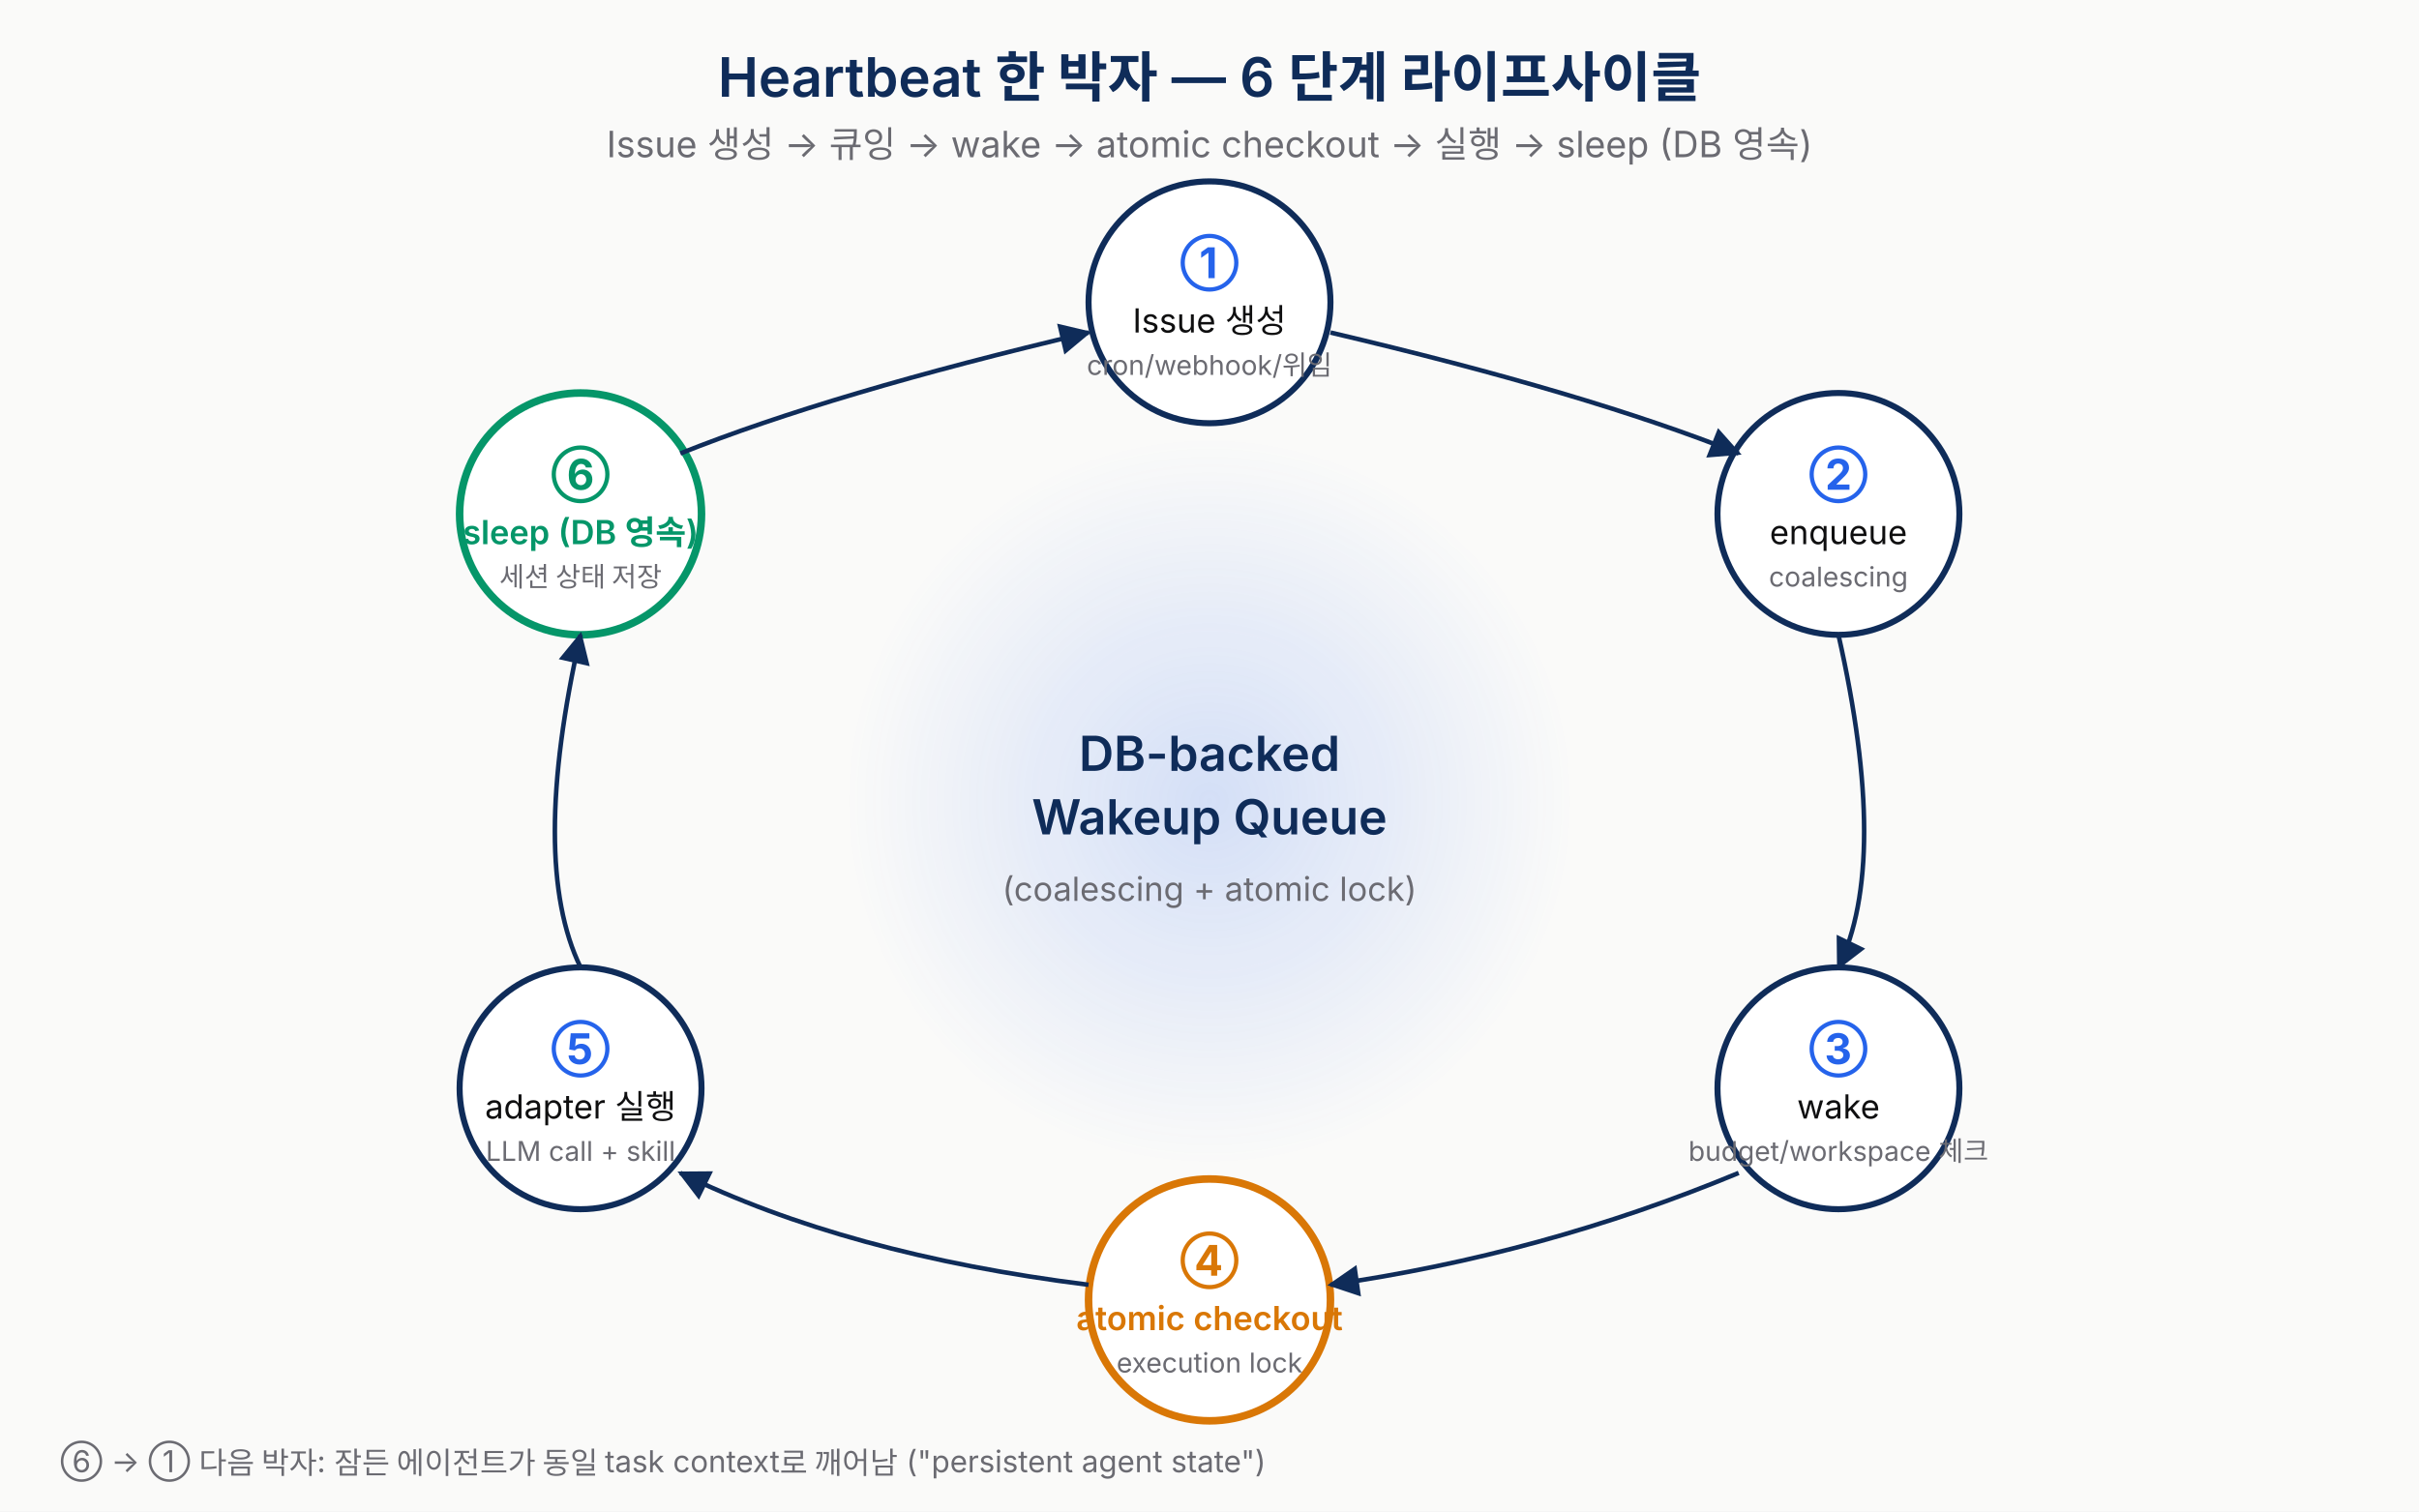
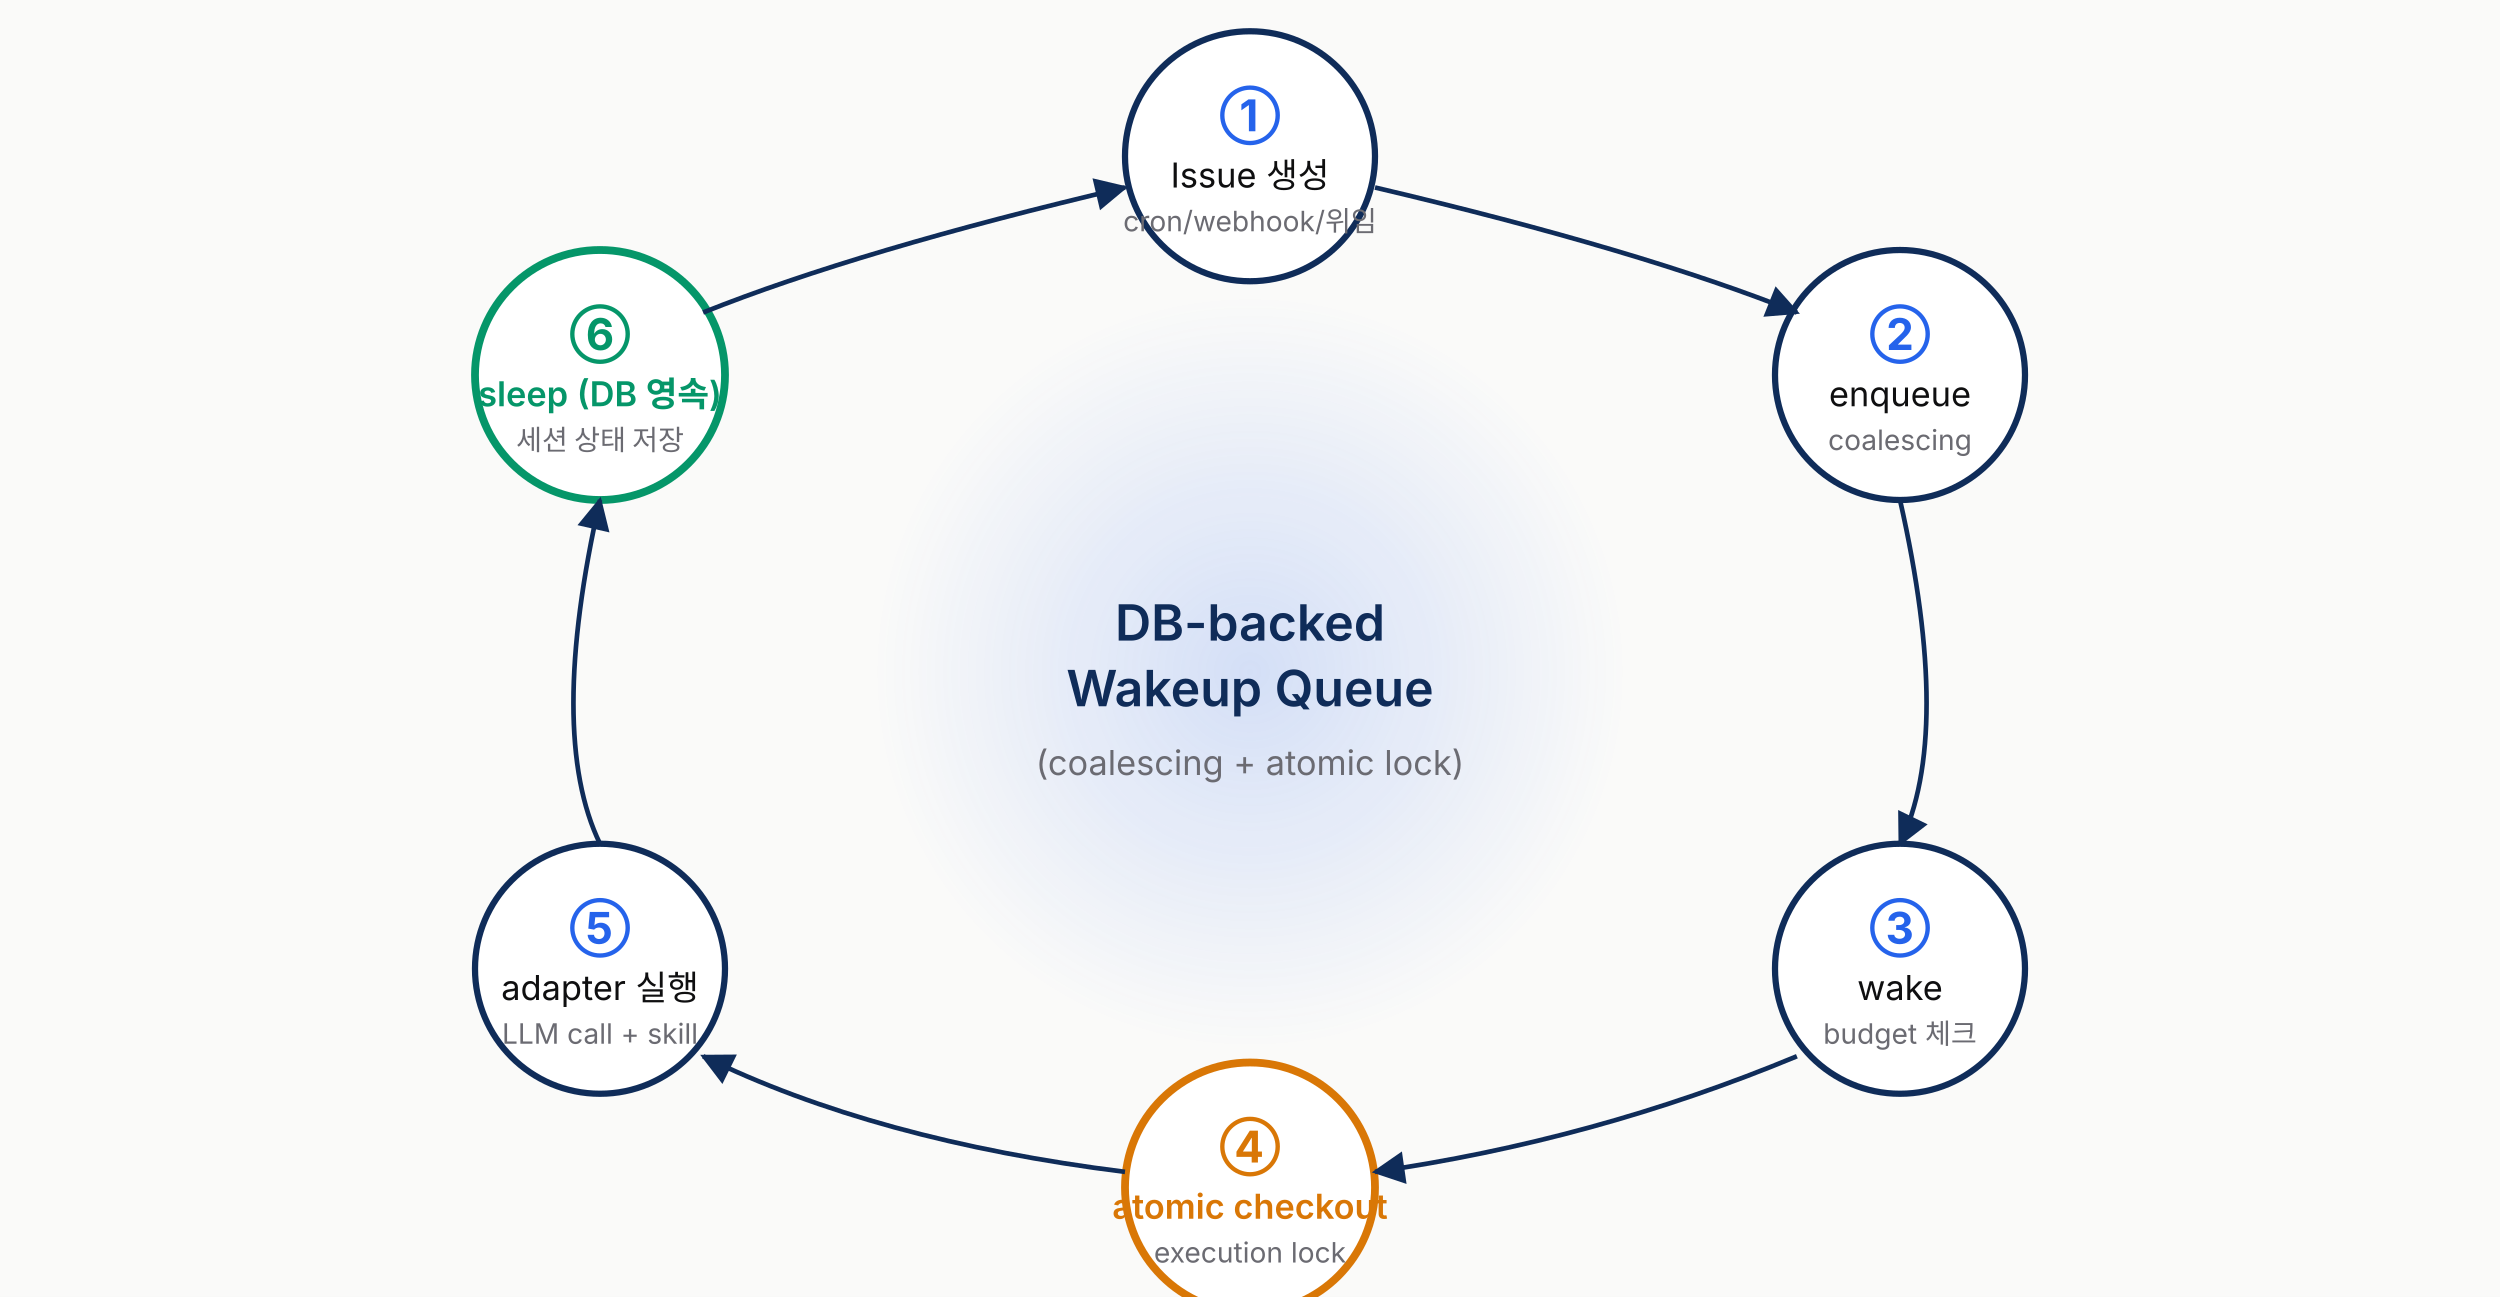
- <svg xmlns="http://www.w3.org/2000/svg" viewBox="0 0 800 500" font-family="-apple-system, 'Segoe UI', 'Noto Sans KR', sans-serif">
+ <svg xmlns="http://www.w3.org/2000/svg" viewBox="0 50 800 415" font-family="-apple-system, 'Segoe UI', 'Noto Sans KR', sans-serif">
  <defs>
    <marker id="arrow-hb" viewBox="0 0 10 10" refX="9" refY="5" markerWidth="7" markerHeight="7" orient="auto">
      <path d="M0,0 L10,5 L0,10 z" fill="#0F2C59" />
    </marker>
    <radialGradient id="centerGrad" cx="50%" cy="50%" r="50%">
      <stop offset="0%" stop-color="#2563EB" stop-opacity="0.18" />
      <stop offset="100%" stop-color="#2563EB" stop-opacity="0" />
    </radialGradient>
  </defs>
-   <rect width="800" height="500" fill="#FAFAF9" />
-   <text x="400" y="32" font-size="18" font-weight="600" text-anchor="middle" fill="#0F2C59">Heartbeat 한 박자 — 6 단계 라이프사이클</text>
-   <text x="400" y="52" font-size="12" text-anchor="middle" fill="#6B6B72">Issue 생성 → 큐잉 → wake → atomic checkout → 실행 → sleep (DB 영속)</text>
+   <rect x="0" y="50" width="800" height="415" fill="#FAFAF9" />
  <circle cx="400" cy="265" r="120" fill="url(#centerGrad)" />
  <text x="400" y="255" font-size="16" font-weight="600" text-anchor="middle" fill="#0F2C59">DB-backed</text>
  <text x="400" y="276" font-size="16" font-weight="600" text-anchor="middle" fill="#0F2C59">Wakeup Queue</text>
  <text x="400" y="298" font-size="11" text-anchor="middle" fill="#6B6B72">(coalescing + atomic lock)</text>
  <g>
    <circle cx="400" cy="100" r="40" fill="#FFFFFF" stroke="#0F2C59" stroke-width="2" />
    <text x="400" y="92" font-size="14" font-weight="700" text-anchor="middle" fill="#2563EB">①</text>
    <text x="400" y="110" font-size="11" text-anchor="middle" fill="#0F0F10">Issue 생성</text>
    <text x="400" y="124" font-size="9" text-anchor="middle" fill="#6B6B72">cron/webhook/위임</text>
  </g>
  <g>
    <circle cx="608" cy="170" r="40" fill="#FFFFFF" stroke="#0F2C59" stroke-width="2" />
    <text x="608" y="162" font-size="14" font-weight="700" text-anchor="middle" fill="#2563EB">②</text>
    <text x="608" y="180" font-size="11" text-anchor="middle" fill="#0F0F10">enqueue</text>
    <text x="608" y="194" font-size="9" text-anchor="middle" fill="#6B6B72">coalescing</text>
  </g>
  <g>
    <circle cx="608" cy="360" r="40" fill="#FFFFFF" stroke="#0F2C59" stroke-width="2" />
    <text x="608" y="352" font-size="14" font-weight="700" text-anchor="middle" fill="#2563EB">③</text>
    <text x="608" y="370" font-size="11" text-anchor="middle" fill="#0F0F10">wake</text>
-     <text x="608" y="384" font-size="9" text-anchor="middle" fill="#6B6B72">budget/workspace 체크</text>
+     <text x="608" y="384" font-size="9" text-anchor="middle" fill="#6B6B72">budget 체크</text>
  </g>
  <g>
    <circle cx="400" cy="430" r="40" fill="#FFFFFF" stroke="#D97706" stroke-width="2.5" />
    <text x="400" y="422" font-size="14" font-weight="700" text-anchor="middle" fill="#D97706">④</text>
    <text x="400" y="440" font-size="11" font-weight="600" text-anchor="middle" fill="#D97706">atomic checkout</text>
    <text x="400" y="454" font-size="9" text-anchor="middle" fill="#6B6B72">execution lock</text>
  </g>
  <g>
    <circle cx="192" cy="360" r="40" fill="#FFFFFF" stroke="#0F2C59" stroke-width="2" />
    <text x="192" y="352" font-size="14" font-weight="700" text-anchor="middle" fill="#2563EB">⑤</text>
    <text x="192" y="370" font-size="11" text-anchor="middle" fill="#0F0F10">adapter 실행</text>
    <text x="192" y="384" font-size="9" text-anchor="middle" fill="#6B6B72">LLM call + skill</text>
  </g>
  <g>
    <circle cx="192" cy="170" r="40" fill="#FFFFFF" stroke="#059669" stroke-width="2.5" />
    <text x="192" y="162" font-size="14" font-weight="700" text-anchor="middle" fill="#059669">⑥</text>
    <text x="192" y="180" font-size="11" font-weight="600" text-anchor="middle" fill="#059669">sleep (DB 영속)</text>
    <text x="192" y="194" font-size="9" text-anchor="middle" fill="#6B6B72">세션 상태 저장</text>
  </g>
  <path d="M 440 110 Q 525 130 575 150" fill="none" stroke="#0F2C59" stroke-width="1.5" marker-end="url(#arrow-hb)" />
  <path d="M 608 210 Q 625 285 608 320" fill="none" stroke="#0F2C59" stroke-width="1.5" marker-end="url(#arrow-hb)" />
  <path d="M 575 388 Q 510 415 440 425" fill="none" stroke="#0F2C59" stroke-width="1.5" marker-end="url(#arrow-hb)" />
  <path d="M 360 425 Q 280 415 225 388" fill="none" stroke="#0F2C59" stroke-width="1.5" marker-end="url(#arrow-hb)" />
  <path d="M 192 320 Q 175 285 192 210" fill="none" stroke="#0F2C59" stroke-width="1.5" marker-end="url(#arrow-hb)" />
  <path d="M 225 150 Q 275 130 360 110" fill="none" stroke="#0F2C59" stroke-width="1.5" marker-end="url(#arrow-hb)" />
-   <text x="20" y="487" font-size="10" fill="#6B6B72">⑥ → ① 다음 박자: 잠든 에이전트가 동일 task context로 깨어남 ("persistent agent state")</text>
</svg>
